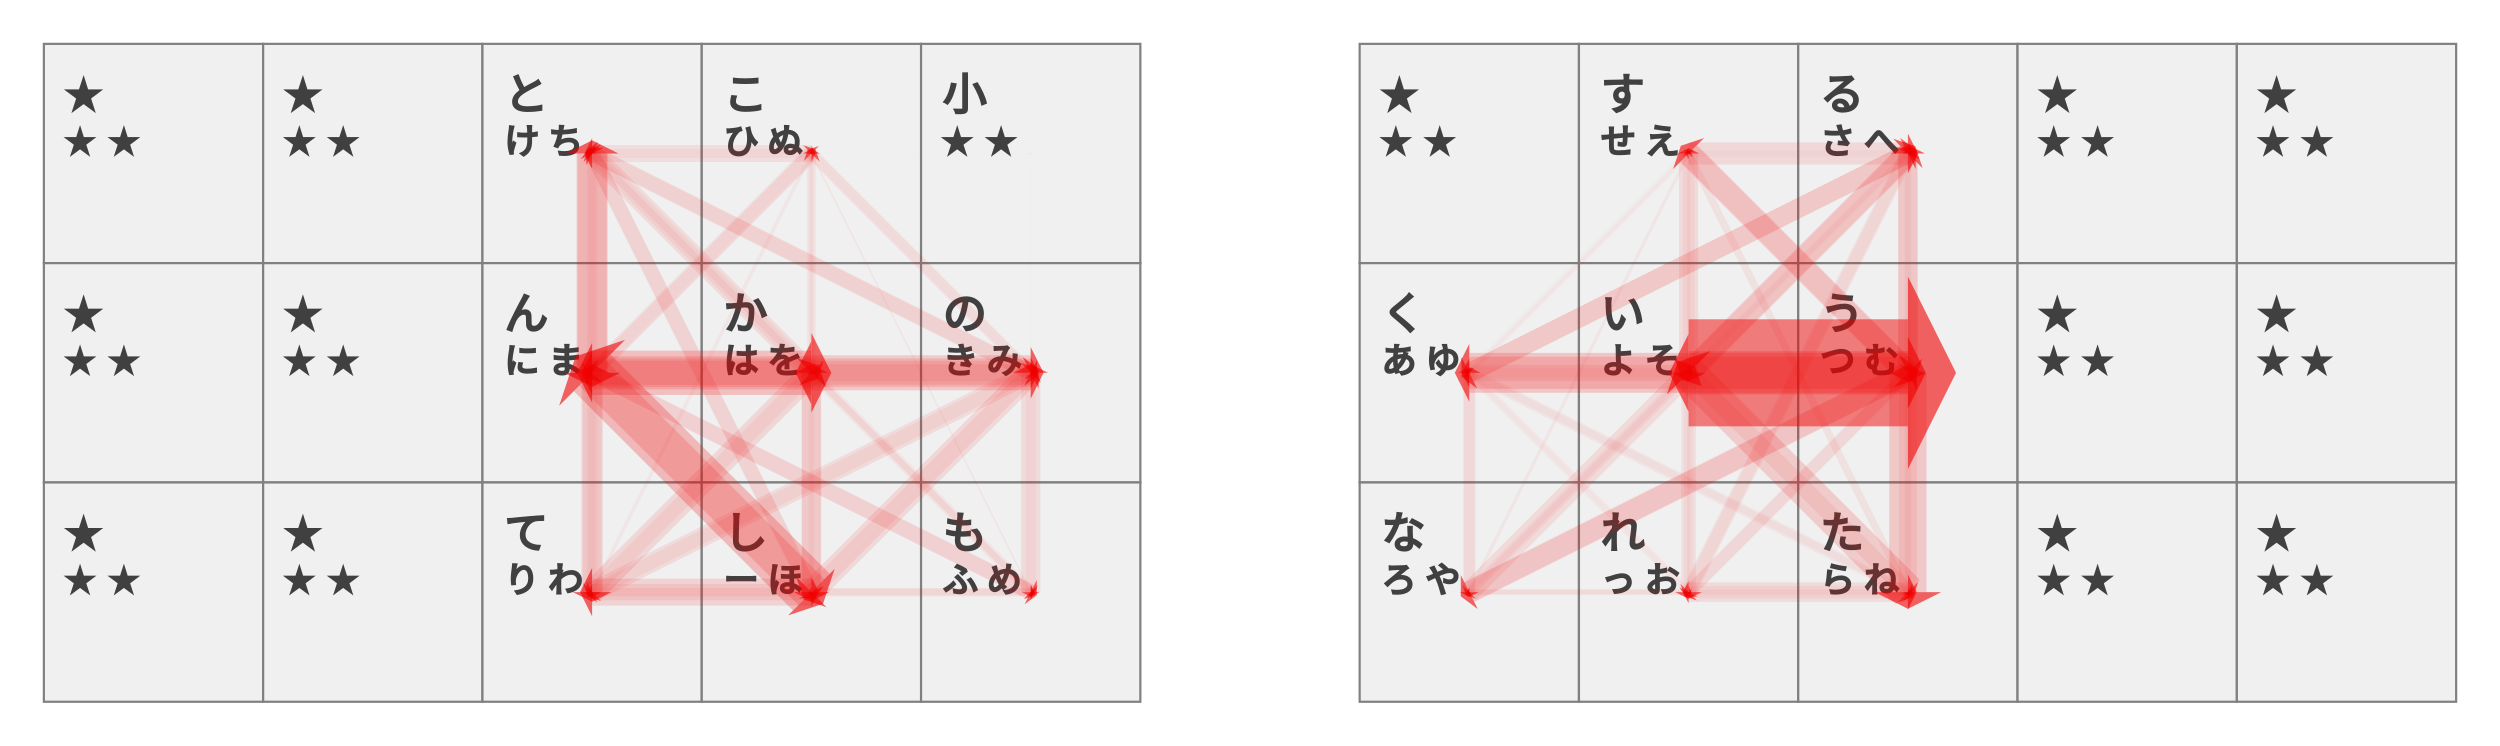
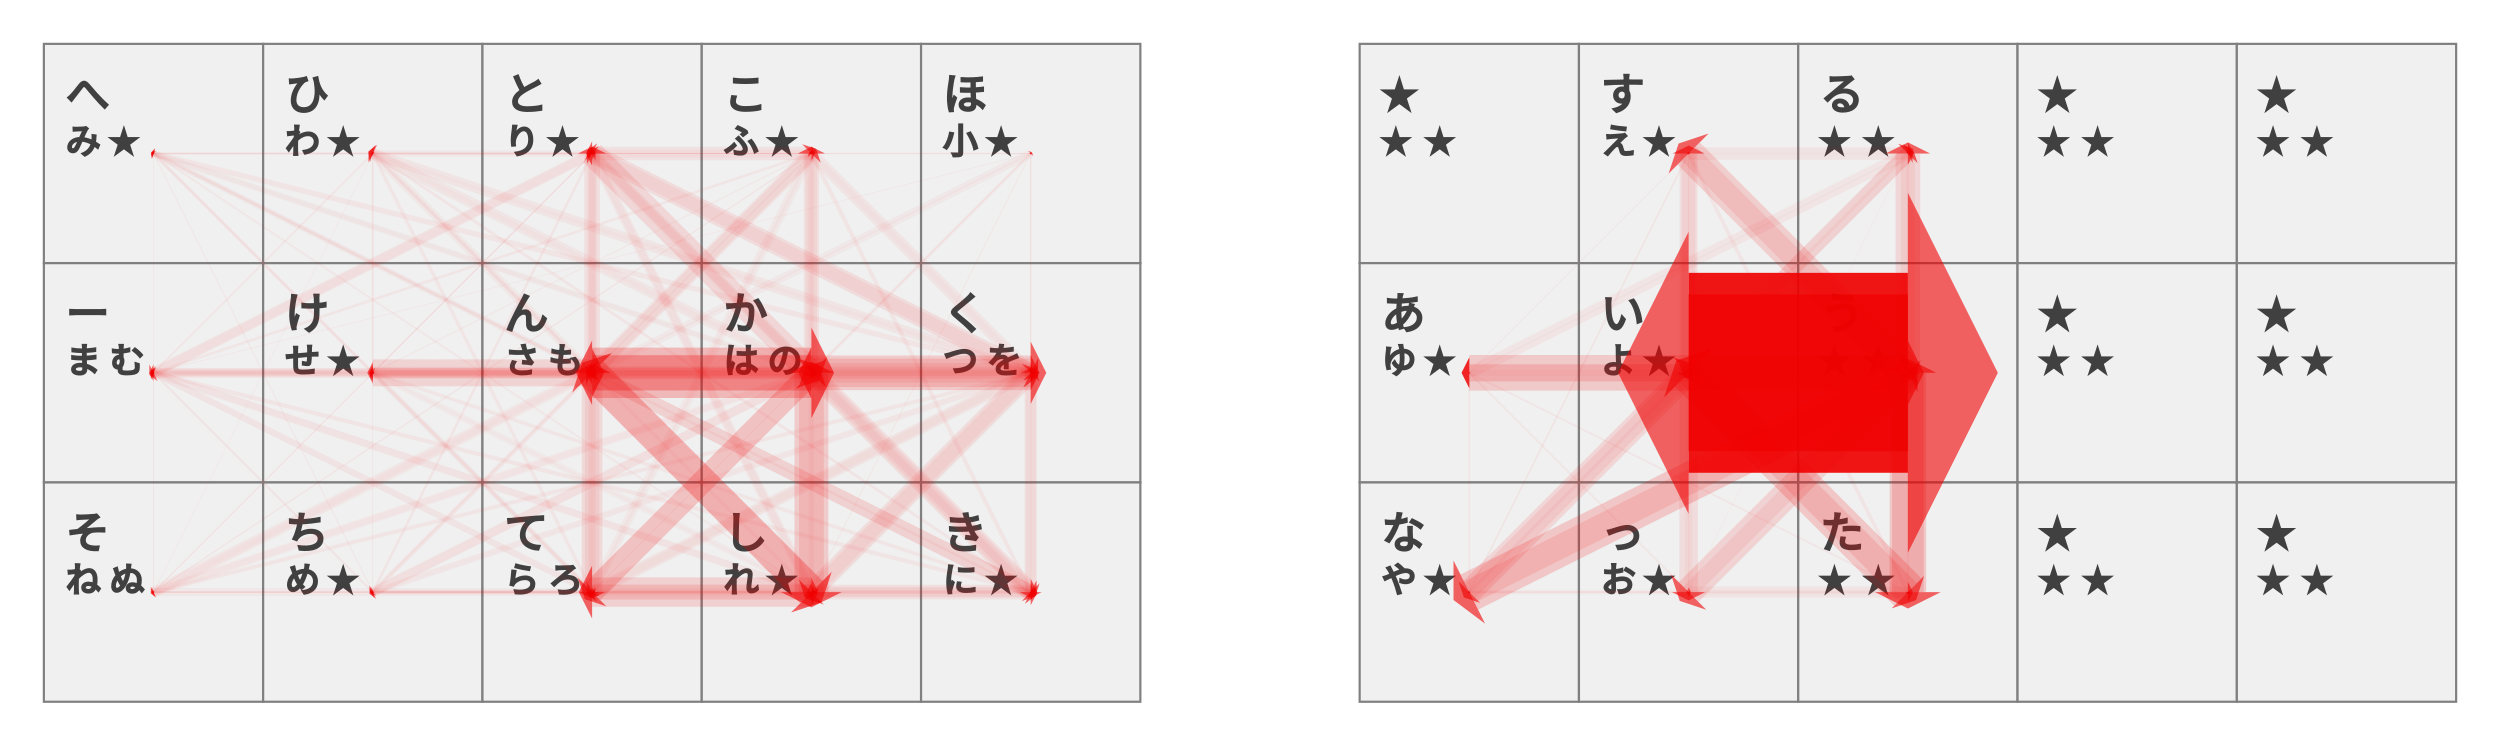
<svg xmlns="http://www.w3.org/2000/svg" width="1140" height="340" style="background:#f0f0f0">
  <marker id="arrow" viewBox="-5 -10 10 20" orient="auto" markerUnits="strokeWidth" markerWidth="1.8" markerHeight="1.8">
    <polygon points="0,-10 5,0 0,10" stroke="none" style="fill:#f00000; fill-opacity:0.6" />
  </marker>
  <g>
    <rect x="20" y="20" width="100" height="100" style="stroke:#808080; fill:#f0f0f0" />
    <g style="stroke:#404040; fill:#404040">
      <text x="30" y="50" font-size="20">
- ★
+ へ
</text>
      <text x="30" y="70" font-size="16">
- ★
+ み
</text>
      <text x="50" y="70" font-size="16">
★
</text>
    </g>
  </g>
  <g>
    <rect x="20" y="120" width="100" height="100" style="stroke:#808080; fill:#f0f0f0" />
    <g style="stroke:#404040; fill:#404040">
      <text x="30" y="150" font-size="20">
- ★
+ ー
</text>
      <text x="30" y="170" font-size="16">
- ★
+ ま
</text>
      <text x="50" y="170" font-size="16">
- ★
+ む
</text>
    </g>
  </g>
  <g>
    <rect x="20" y="220" width="100" height="100" style="stroke:#808080; fill:#f0f0f0" />
    <g style="stroke:#404040; fill:#404040">
      <text x="30" y="250" font-size="20">
- ★
+ そ
</text>
      <text x="30" y="270" font-size="16">
- ★
+ ね
</text>
      <text x="50" y="270" font-size="16">
- ★
+ ぬ
</text>
    </g>
  </g>
  <g>
    <rect x="120" y="20" width="100" height="100" style="stroke:#808080; fill:#f0f0f0" />
    <g style="stroke:#404040; fill:#404040">
      <text x="130" y="50" font-size="20">
- ★
+ ひ
</text>
      <text x="130" y="70" font-size="16">
- ★
+ わ
</text>
      <text x="150" y="70" font-size="16">
★
</text>
    </g>
  </g>
  <g>
    <rect x="120" y="120" width="100" height="100" style="stroke:#808080; fill:#f0f0f0" />
    <g style="stroke:#404040; fill:#404040">
      <text x="130" y="150" font-size="20">
- ★
+ け
</text>
      <text x="130" y="170" font-size="16">
- ★
+ せ
</text>
      <text x="150" y="170" font-size="16">
★
</text>
    </g>
  </g>
  <g>
    <rect x="120" y="220" width="100" height="100" style="stroke:#808080; fill:#f0f0f0" />
    <g style="stroke:#404040; fill:#404040">
      <text x="130" y="250" font-size="20">
- ★
+ ち
</text>
      <text x="130" y="270" font-size="16">
- ★
+ め
</text>
      <text x="150" y="270" font-size="16">
★
</text>
    </g>
  </g>
  <g>
    <rect x="220" y="20" width="100" height="100" style="stroke:#808080; fill:#f0f0f0" />
    <g style="stroke:#404040; fill:#404040">
      <text x="230" y="50" font-size="20">
と
</text>
      <text x="230" y="70" font-size="16">
- け
+ り
</text>
      <text x="250" y="70" font-size="16">
- ち
+ ★
</text>
    </g>
  </g>
  <g>
    <rect x="220" y="120" width="100" height="100" style="stroke:#808080; fill:#f0f0f0" />
    <g style="stroke:#404040; fill:#404040">
      <text x="230" y="150" font-size="20">
ん
</text>
      <text x="230" y="170" font-size="16">
- に
+ さ
</text>
      <text x="250" y="170" font-size="16">
- ま
+ も
</text>
    </g>
  </g>
  <g>
    <rect x="220" y="220" width="100" height="100" style="stroke:#808080; fill:#f0f0f0" />
    <g style="stroke:#404040; fill:#404040">
      <text x="230" y="250" font-size="20">
て
</text>
      <text x="230" y="270" font-size="16">
- り
+ ら
</text>
      <text x="250" y="270" font-size="16">
- わ
+ ろ
</text>
    </g>
  </g>
  <g>
    <rect x="320" y="20" width="100" height="100" style="stroke:#808080; fill:#f0f0f0" />
    <g style="stroke:#404040; fill:#404040">
      <text x="330" y="50" font-size="20">
こ
</text>
      <text x="330" y="70" font-size="16">
- ひ
+ ふ
</text>
      <text x="350" y="70" font-size="16">
- ぬ
+ ★
</text>
    </g>
  </g>
  <g>
    <rect x="320" y="120" width="100" height="100" style="stroke:#808080; fill:#f0f0f0" />
    <g style="stroke:#404040; fill:#404040">
      <text x="330" y="150" font-size="20">
か
</text>
      <text x="330" y="170" font-size="16">
は
</text>
      <text x="350" y="170" font-size="16">
- を
+ の
</text>
    </g>
  </g>
  <g>
    <rect x="320" y="220" width="100" height="100" style="stroke:#808080; fill:#f0f0f0" />
    <g style="stroke:#404040; fill:#404040">
      <text x="330" y="250" font-size="20">
し
</text>
      <text x="330" y="270" font-size="16">
- ー
+ れ
</text>
      <text x="350" y="270" font-size="16">
+ ★
+ </text>
+     </g>
+   </g>
+   <g>
+     <rect x="420" y="20" width="100" height="100" style="stroke:#808080; fill:#f0f0f0" />
+     <g style="stroke:#404040; fill:#404040">
+       <text x="430" y="50" font-size="20">
ほ
</text>
-     </g>
-   </g>
-   <g>
-     <rect x="420" y="20" width="100" height="100" style="stroke:#808080; fill:#f0f0f0" />
-     <g style="stroke:#404040; fill:#404040">
-       <text x="430" y="50" font-size="20">
+       <text x="430" y="70" font-size="16">
小
</text>
-       <text x="430" y="70" font-size="16">
- ★
- </text>
      <text x="450" y="70" font-size="16">
★
</text>
    </g>
  </g>
  <g>
    <rect x="420" y="120" width="100" height="100" style="stroke:#808080; fill:#f0f0f0" />
    <g style="stroke:#404040; fill:#404040">
      <text x="430" y="150" font-size="20">
- の
+ く
</text>
      <text x="430" y="170" font-size="16">
+ つ
+ </text>
+       <text x="450" y="170" font-size="16">
+ を
+ </text>
+     </g>
+   </g>
+   <g>
+     <rect x="420" y="220" width="100" height="100" style="stroke:#808080; fill:#f0f0f0" />
+     <g style="stroke:#404040; fill:#404040">
+       <text x="430" y="250" font-size="20">
き
</text>
-       <text x="450" y="170" font-size="16">
- み
- </text>
-     </g>
-   </g>
-   <g>
-     <rect x="420" y="220" width="100" height="100" style="stroke:#808080; fill:#f0f0f0" />
-     <g style="stroke:#404040; fill:#404040">
-       <text x="430" y="250" font-size="20">
- も
- </text>
      <text x="430" y="270" font-size="16">
- ふ
+ に
</text>
      <text x="450" y="270" font-size="16">
- め
+ ★
</text>
    </g>
  </g>
  <g>
    <rect x="620" y="20" width="100" height="100" style="stroke:#808080; fill:#f0f0f0" />
    <g style="stroke:#404040; fill:#404040">
      <text x="630" y="50" font-size="20">
★
</text>
      <text x="630" y="70" font-size="16">
★
</text>
      <text x="650" y="70" font-size="16">
★
</text>
    </g>
  </g>
  <g>
    <rect x="620" y="120" width="100" height="100" style="stroke:#808080; fill:#f0f0f0" />
    <g style="stroke:#404040; fill:#404040">
      <text x="630" y="150" font-size="20">
- く
+ あ
</text>
      <text x="630" y="170" font-size="16">
- あ
+ ゆ
</text>
      <text x="650" y="170" font-size="16">
- ゆ
+ ★
</text>
    </g>
  </g>
  <g>
    <rect x="620" y="220" width="100" height="100" style="stroke:#808080; fill:#f0f0f0" />
    <g style="stroke:#404040; fill:#404040">
      <text x="630" y="250" font-size="20">
な
</text>
      <text x="630" y="270" font-size="16">
- ろ
+ や
</text>
      <text x="650" y="270" font-size="16">
- や
+ ★
</text>
    </g>
  </g>
  <g>
    <rect x="720" y="20" width="100" height="100" style="stroke:#808080; fill:#f0f0f0" />
    <g style="stroke:#404040; fill:#404040">
      <text x="730" y="50" font-size="20">
す
</text>
      <text x="730" y="70" font-size="16">
- せ
+ え
</text>
      <text x="750" y="70" font-size="16">
- え
+ ★
</text>
    </g>
  </g>
  <g>
    <rect x="720" y="120" width="100" height="100" style="stroke:#808080; fill:#f0f0f0" />
    <g style="stroke:#404040; fill:#404040">
      <text x="730" y="150" font-size="20">
い
</text>
      <text x="730" y="170" font-size="16">
よ
</text>
      <text x="750" y="170" font-size="16">
- そ
+ ★
</text>
    </g>
  </g>
  <g>
    <rect x="720" y="220" width="100" height="100" style="stroke:#808080; fill:#f0f0f0" />
    <g style="stroke:#404040; fill:#404040">
      <text x="730" y="250" font-size="20">
- れ
+ っ
</text>
      <text x="730" y="270" font-size="16">
- っ
+ お
</text>
      <text x="750" y="270" font-size="16">
- お
+ ★
</text>
    </g>
  </g>
  <g>
    <rect x="820" y="20" width="100" height="100" style="stroke:#808080; fill:#f0f0f0" />
    <g style="stroke:#404040; fill:#404040">
      <text x="830" y="50" font-size="20">
る
</text>
      <text x="830" y="70" font-size="16">
- さ
+ ★
</text>
      <text x="850" y="70" font-size="16">
- へ
+ ★
</text>
    </g>
  </g>
  <g>
    <rect x="820" y="120" width="100" height="100" style="stroke:#808080; fill:#f0f0f0" />
    <g style="stroke:#404040; fill:#404040">
      <text x="830" y="150" font-size="20">
う
</text>
      <text x="830" y="170" font-size="16">
- つ
+ ★
</text>
      <text x="850" y="170" font-size="16">
- む
+ ★
</text>
    </g>
  </g>
  <g>
    <rect x="820" y="220" width="100" height="100" style="stroke:#808080; fill:#f0f0f0" />
    <g style="stroke:#404040; fill:#404040">
      <text x="830" y="250" font-size="20">
た
</text>
      <text x="830" y="270" font-size="16">
- ら
+ ★
</text>
      <text x="850" y="270" font-size="16">
- ね
+ ★
</text>
    </g>
  </g>
  <g>
    <rect x="920" y="20" width="100" height="100" style="stroke:#808080; fill:#f0f0f0" />
    <g style="stroke:#404040; fill:#404040">
      <text x="930" y="50" font-size="20">
★
</text>
      <text x="930" y="70" font-size="16">
★
</text>
      <text x="950" y="70" font-size="16">
★
</text>
    </g>
  </g>
  <g>
    <rect x="920" y="120" width="100" height="100" style="stroke:#808080; fill:#f0f0f0" />
    <g style="stroke:#404040; fill:#404040">
      <text x="930" y="150" font-size="20">
★
</text>
      <text x="930" y="170" font-size="16">
★
</text>
      <text x="950" y="170" font-size="16">
★
</text>
    </g>
  </g>
  <g>
    <rect x="920" y="220" width="100" height="100" style="stroke:#808080; fill:#f0f0f0" />
    <g style="stroke:#404040; fill:#404040">
      <text x="930" y="250" font-size="20">
★
</text>
      <text x="930" y="270" font-size="16">
★
</text>
      <text x="950" y="270" font-size="16">
★
</text>
    </g>
  </g>
  <g>
    <rect x="1020" y="20" width="100" height="100" style="stroke:#808080; fill:#f0f0f0" />
    <g style="stroke:#404040; fill:#404040">
      <text x="1030" y="50" font-size="20">
★
</text>
      <text x="1030" y="70" font-size="16">
★
</text>
      <text x="1050" y="70" font-size="16">
★
</text>
    </g>
  </g>
  <g>
    <rect x="1020" y="120" width="100" height="100" style="stroke:#808080; fill:#f0f0f0" />
    <g style="stroke:#404040; fill:#404040">
      <text x="1030" y="150" font-size="20">
★
</text>
      <text x="1030" y="170" font-size="16">
★
</text>
      <text x="1050" y="170" font-size="16">
★
</text>
    </g>
  </g>
  <g>
    <rect x="1020" y="220" width="100" height="100" style="stroke:#808080; fill:#f0f0f0" />
    <g style="stroke:#404040; fill:#404040">
      <text x="1030" y="250" font-size="20">
★
</text>
      <text x="1030" y="270" font-size="16">
★
</text>
      <text x="1050" y="270" font-size="16">
★
</text>
    </g>
  </g>
  <g style="stroke:#f00000" marker-end="url(#arrow)">
-     <line x1="370" y1="70" x2="270" y2="170" style="stroke-opacity:0.073; stroke-width:7.263" />
-     <line x1="270" y1="170" x2="370" y2="170" style="stroke-opacity:0.202; stroke-width:20.194" />
-     <line x1="370" y1="170" x2="270" y2="70" style="stroke-opacity:0.062; stroke-width:6.156" />
-     <line x1="770" y1="170" x2="870" y2="170" style="stroke-opacity:0.488; stroke-width:48.81" />
-     <line x1="370" y1="270" x2="270" y2="170" style="stroke-opacity:0.236; stroke-width:23.645" />
-     <line x1="870" y1="170" x2="770" y2="170" style="stroke-opacity:0.197; stroke-width:19.726" />
-     <line x1="770" y1="170" x2="670" y2="270" style="stroke-opacity:0.048; stroke-width:4.784" />
-     <line x1="670" y1="270" x2="870" y2="170" style="stroke-opacity:0.102; stroke-width:10.193" />
-     <line x1="270" y1="270" x2="270" y2="170" style="stroke-opacity:0.086; stroke-width:8.631" />
-     <line x1="270" y1="170" x2="470" y2="170" style="stroke-opacity:0.131; stroke-width:13.063" />
-     <line x1="470" y1="170" x2="370" y2="270" style="stroke-opacity:0.108; stroke-width:10.841" />
-     <line x1="770" y1="170" x2="670" y2="170" style="stroke-opacity:0.074; stroke-width:7.431" />
-     <line x1="870" y1="170" x2="670" y2="270" style="stroke-opacity:0.096; stroke-width:9.628" />
-     <line x1="470" y1="270" x2="470" y2="170" style="stroke-opacity:0.088; stroke-width:8.775" />
-     <line x1="470" y1="170" x2="370" y2="170" style="stroke-opacity:0.16; stroke-width:15.982" />
-     <line x1="370" y1="170" x2="370" y2="270" style="stroke-opacity:0.09; stroke-width:8.997" />
-     <line x1="870" y1="70" x2="670" y2="170" style="stroke-opacity:0.089; stroke-width:8.909" />
-     <line x1="270" y1="70" x2="270" y2="270" style="stroke-opacity:0.047; stroke-width:4.718" />
-     <line x1="670" y1="170" x2="870" y2="170" style="stroke-opacity:0.182; stroke-width:18.191" />
-     <line x1="870" y1="170" x2="870" y2="70" style="stroke-opacity:0.086; stroke-width:8.637" />
-     <line x1="370" y1="170" x2="270" y2="270" style="stroke-opacity:0.064; stroke-width:6.386" />
-     <line x1="270" y1="270" x2="370" y2="270" style="stroke-opacity:0.075; stroke-width:7.501" />
-     <line x1="770" y1="270" x2="870" y2="170" style="stroke-opacity:0.053; stroke-width:5.258" />
-     <line x1="270" y1="70" x2="370" y2="270" style="stroke-opacity:0.07; stroke-width:7.02" />
-     <line x1="770" y1="270" x2="770" y2="170" style="stroke-opacity:0.044; stroke-width:4.371" />
-     <line x1="370" y1="170" x2="270" y2="170" style="stroke-opacity:0.151; stroke-width:15.144" />
-     <line x1="370" y1="170" x2="470" y2="270" style="stroke-opacity:0.05; stroke-width:4.989" />
-     <line x1="470" y1="270" x2="270" y2="170" style="stroke-opacity:0.072; stroke-width:7.211" />
-     <line x1="770" y1="70" x2="870" y2="270" style="stroke-opacity:0.034; stroke-width:3.36" />
-     <line x1="370" y1="270" x2="270" y2="270" style="stroke-opacity:0.123; stroke-width:12.272" />
-     <line x1="270" y1="170" x2="470" y2="270" style="stroke-opacity:0.069; stroke-width:6.89" />
-     <line x1="470" y1="170" x2="270" y2="170" style="stroke-opacity:0.11; stroke-width:11.029" />
-     <line x1="870" y1="270" x2="770" y2="170" style="stroke-opacity:0.156; stroke-width:15.609" />
-     <line x1="770" y1="170" x2="770" y2="270" style="stroke-opacity:0.068; stroke-width:6.765" />
-     <line x1="770" y1="270" x2="870" y2="70" style="stroke-opacity:0.067; stroke-width:6.68" />
-     <line x1="370" y1="270" x2="470" y2="170" style="stroke-opacity:0.072; stroke-width:7.183" />
-     <line x1="370" y1="170" x2="470" y2="170" style="stroke-opacity:0.079; stroke-width:7.91" />
-     <line x1="870" y1="170" x2="770" y2="70" style="stroke-opacity:0.111; stroke-width:11.109" />
-     <line x1="770" y1="70" x2="770" y2="170" style="stroke-opacity:0.088; stroke-width:8.76" />
-     <line x1="770" y1="170" x2="870" y2="270" style="stroke-opacity:0.074; stroke-width:7.368" />
-     <line x1="470" y1="170" x2="470" y2="270" style="stroke-opacity:0.046; stroke-width:4.58" />
-     <line x1="870" y1="170" x2="870" y2="270" style="stroke-opacity:0.169; stroke-width:16.93" />
-     <line x1="470" y1="170" x2="370" y2="70" style="stroke-opacity:0.054; stroke-width:5.384" />
-     <line x1="370" y1="70" x2="270" y2="70" style="stroke-opacity:0.078; stroke-width:7.762" />
-     <line x1="270" y1="270" x2="370" y2="170" style="stroke-opacity:0.106; stroke-width:10.582" />
-     <line x1="270" y1="170" x2="270" y2="70" style="stroke-opacity:0.134; stroke-width:13.37" />
-     <line x1="770" y1="70" x2="870" y2="70" style="stroke-opacity:0.101; stroke-width:10.073" />
-     <line x1="870" y1="70" x2="870" y2="170" style="stroke-opacity:0.09; stroke-width:9.009" />
-     <line x1="870" y1="70" x2="770" y2="170" style="stroke-opacity:0.097; stroke-width:9.712" />
-     <line x1="770" y1="170" x2="770" y2="70" style="stroke-opacity:0.054; stroke-width:5.39" />
-     <line x1="870" y1="70" x2="770" y2="270" style="stroke-opacity:0.052; stroke-width:5.237" />
-     <line x1="770" y1="270" x2="770" y2="70" style="stroke-opacity:0.025; stroke-width:1.061" />
-     <line x1="270" y1="170" x2="370" y2="270" style="stroke-opacity:0.167; stroke-width:16.679" />
-     <line x1="870" y1="170" x2="770" y2="270" style="stroke-opacity:0.059; stroke-width:5.926" />
-     <line x1="870" y1="170" x2="670" y2="170" style="stroke-opacity:0.147; stroke-width:14.681" />
-     <line x1="670" y1="170" x2="870" y2="70" style="stroke-opacity:0.088; stroke-width:8.831" />
-     <line x1="270" y1="70" x2="370" y2="170" style="stroke-opacity:0.089; stroke-width:8.868" />
-     <line x1="470" y1="170" x2="270" y2="270" style="stroke-opacity:0.06; stroke-width:5.975" />
-     <line x1="770" y1="170" x2="870" y2="70" style="stroke-opacity:0.106; stroke-width:10.56" />
-     <line x1="870" y1="70" x2="670" y2="270" style="stroke-opacity:0.025; stroke-width:2.344" />
-     <line x1="270" y1="70" x2="470" y2="170" style="stroke-opacity:0.072; stroke-width:7.216" />
-     <line x1="270" y1="270" x2="370" y2="70" style="stroke-opacity:0.025; stroke-width:1.921" />
-     <line x1="770" y1="270" x2="670" y2="170" style="stroke-opacity:0.038; stroke-width:3.826" />
-     <line x1="370" y1="270" x2="270" y2="70" style="stroke-opacity:0.065; stroke-width:6.536" />
-     <line x1="270" y1="70" x2="270" y2="170" style="stroke-opacity:0.142; stroke-width:14.21" />
-     <line x1="270" y1="70" x2="470" y2="270" style="stroke-opacity:0.03; stroke-width:3.012" />
-     <line x1="270" y1="70" x2="370" y2="70" style="stroke-opacity:0.042; stroke-width:4.193" />
-     <line x1="370" y1="70" x2="470" y2="170" style="stroke-opacity:0.044; stroke-width:4.391" />
-     <line x1="270" y1="270" x2="470" y2="170" style="stroke-opacity:0.089; stroke-width:8.935" />
-     <line x1="370" y1="270" x2="470" y2="270" style="stroke-opacity:0.031; stroke-width:3.051" />
-     <line x1="470" y1="170" x2="270" y2="70" style="stroke-opacity:0.066; stroke-width:6.591" />
-     <line x1="670" y1="170" x2="670" y2="270" style="stroke-opacity:0.048; stroke-width:4.841" />
-     <line x1="370" y1="170" x2="370" y2="70" style="stroke-opacity:0.043; stroke-width:4.301" />
-     <line x1="370" y1="270" x2="370" y2="170" style="stroke-opacity:0.085; stroke-width:8.482" />
-     <line x1="670" y1="270" x2="770" y2="170" style="stroke-opacity:0.093; stroke-width:9.276" />
-     <line x1="270" y1="170" x2="370" y2="70" style="stroke-opacity:0.059; stroke-width:5.906" />
-     <line x1="870" y1="270" x2="770" y2="270" style="stroke-opacity:0.057; stroke-width:5.698" />
-     <line x1="470" y1="270" x2="370" y2="270" style="stroke-opacity:0.026; stroke-width:2.645" />
-     <line x1="770" y1="270" x2="670" y2="270" style="stroke-opacity:0.025; stroke-width:1.88" />
-     <line x1="870" y1="270" x2="670" y2="170" style="stroke-opacity:0.032; stroke-width:3.202" />
-     <line x1="670" y1="170" x2="770" y2="170" style="stroke-opacity:0.046; stroke-width:4.6" />
-     <line x1="770" y1="70" x2="870" y2="170" style="stroke-opacity:0.103; stroke-width:10.339" />
-     <line x1="870" y1="270" x2="870" y2="170" style="stroke-opacity:0.082; stroke-width:8.179" />
-     <line x1="670" y1="270" x2="870" y2="270" style="stroke-opacity:0.025; stroke-width:2.151" />
-     <line x1="270" y1="170" x2="270" y2="270" style="stroke-opacity:0.098; stroke-width:9.819" />
-     <line x1="770" y1="270" x2="870" y2="270" style="stroke-opacity:0.089; stroke-width:8.94" />
-     <line x1="370" y1="70" x2="370" y2="170" style="stroke-opacity:0.025; stroke-width:2.358" />
-     <line x1="670" y1="270" x2="670" y2="170" style="stroke-opacity:0.057; stroke-width:5.692" />
-     <line x1="870" y1="270" x2="770" y2="70" style="stroke-opacity:0.034; stroke-width:3.361" />
-     <line x1="670" y1="170" x2="870" y2="270" style="stroke-opacity:0.049; stroke-width:4.937" />
-     <line x1="870" y1="270" x2="870" y2="70" style="stroke-opacity:0.029; stroke-width:2.901" />
-     <line x1="270" y1="270" x2="270" y2="70" style="stroke-opacity:0.026; stroke-width:2.594" />
-     <line x1="370" y1="70" x2="270" y2="270" style="stroke-opacity:0.025; stroke-width:0.987" />
-     <line x1="870" y1="270" x2="670" y2="270" style="stroke-opacity:0.025; stroke-width:2.522" />
-     <line x1="670" y1="170" x2="770" y2="70" style="stroke-opacity:0.03; stroke-width:3.046" />
-     <line x1="670" y1="170" x2="770" y2="270" style="stroke-opacity:0.025; stroke-width:2.321" />
-     <line x1="870" y1="70" x2="770" y2="70" style="stroke-opacity:0.029; stroke-width:2.896" />
-     <line x1="870" y1="70" x2="870" y2="270" style="stroke-opacity:0.027; stroke-width:2.681" />
-     <line x1="670" y1="270" x2="870" y2="70" style="stroke-opacity:0.031; stroke-width:3.147" />
-     <line x1="670" y1="270" x2="770" y2="70" style="stroke-opacity:0.025; stroke-width:1.806" />
-     <line x1="470" y1="270" x2="270" y2="270" style="stroke-opacity:0.038; stroke-width:3.765" />
-     <line x1="470" y1="270" x2="270" y2="70" style="stroke-opacity:0.033; stroke-width:3.32" />
-     <line x1="670" y1="270" x2="770" y2="270" style="stroke-opacity:0.03; stroke-width:2.951" />
-     <line x1="370" y1="270" x2="370" y2="70" style="stroke-opacity:0.025; stroke-width:1.459" />
-     <line x1="770" y1="70" x2="670" y2="170" style="stroke-opacity:0.025; stroke-width:0.914" />
-     <line x1="470" y1="270" x2="370" y2="170" style="stroke-opacity:0.025; stroke-width:2.477" />
-     <line x1="270" y1="270" x2="470" y2="270" style="stroke-opacity:0.039; stroke-width:3.916" />
-     <line x1="370" y1="70" x2="370" y2="270" style="stroke-opacity:0.027; stroke-width:2.664" />
-     <line x1="770" y1="70" x2="670" y2="270" style="stroke-opacity:0.025; stroke-width:1.087" />
-     <line x1="470" y1="270" x2="370" y2="70" style="stroke-opacity:0.025; stroke-width:0.76" />
-     <line x1="770" y1="70" x2="770" y2="270" style="stroke-opacity:0.025; stroke-width:1.967" />
-     <line x1="370" y1="70" x2="470" y2="270" style="stroke-opacity:0.025; stroke-width:0.549" />
-     <line x1="370" y1="270" x2="470" y2="70" style="stroke-opacity:0.025; stroke-width:0.08" />
-     <line x1="470" y1="70" x2="370" y2="270" style="stroke-opacity:0.025; stroke-width:0.08" />
-     <line x1="270" y1="170" x2="470" y2="70" style="stroke-opacity:0.025; stroke-width:0.08" />
-     <line x1="470" y1="70" x2="370" y2="170" style="stroke-opacity:0.025; stroke-width:0.08" />
-     <line x1="470" y1="70" x2="370" y2="70" style="stroke-opacity:0.025; stroke-width:0.08" />
-     <line x1="470" y1="70" x2="270" y2="170" style="stroke-opacity:0.025; stroke-width:0.08" />
-     <line x1="470" y1="270" x2="470" y2="70" style="stroke-opacity:0.025; stroke-width:0.08" />
-     <line x1="270" y1="70" x2="470" y2="70" style="stroke-opacity:0.025; stroke-width:0.08" />
-     <line x1="470" y1="70" x2="270" y2="270" style="stroke-opacity:0.025; stroke-width:0.08" />
-     <line x1="270" y1="270" x2="470" y2="70" style="stroke-opacity:0.025; stroke-width:0.08" />
-     <line x1="470" y1="170" x2="470" y2="70" style="stroke-opacity:0.025; stroke-width:0.08" />
-     <line x1="470" y1="70" x2="470" y2="170" style="stroke-opacity:0.025; stroke-width:0.08" />
-     <line x1="470" y1="70" x2="270" y2="70" style="stroke-opacity:0.025; stroke-width:0.08" />
+     <line x1="370" y1="70" x2="270" y2="170" style="stroke-opacity:0.051; stroke-width:5.055" />
+     <line x1="270" y1="170" x2="370" y2="170" style="stroke-opacity:0.23; stroke-width:22.981" />
+     <line x1="770" y1="170" x2="870" y2="170" style="stroke-opacity:0.912; stroke-width:91.165" />
+     <line x1="370" y1="170" x2="170" y2="270" style="stroke-opacity:0.038; stroke-width:3.806" />
+     <line x1="870" y1="170" x2="770" y2="170" style="stroke-opacity:0.715; stroke-width:71.485" />
+     <line x1="370" y1="270" x2="170" y2="170" style="stroke-opacity:0.031; stroke-width:3.11" />
+     <line x1="170" y1="170" x2="270" y2="170" style="stroke-opacity:0.123; stroke-width:12.271" />
+     <line x1="270" y1="270" x2="270" y2="170" style="stroke-opacity:0.094; stroke-width:9.446" />
+     <line x1="270" y1="170" x2="470" y2="270" style="stroke-opacity:0.067; stroke-width:6.652" />
+     <line x1="470" y1="270" x2="370" y2="270" style="stroke-opacity:0.048; stroke-width:4.793" />
+     <line x1="370" y1="270" x2="470" y2="170" style="stroke-opacity:0.063; stroke-width:6.27" />
+     <line x1="470" y1="170" x2="370" y2="170" style="stroke-opacity:0.13; stroke-width:13.009" />
+     <line x1="870" y1="170" x2="670" y2="270" style="stroke-opacity:0.179; stroke-width:17.892" />
+     <line x1="670" y1="270" x2="770" y2="170" style="stroke-opacity:0.11; stroke-width:11.012" />
+     <line x1="370" y1="170" x2="470" y2="170" style="stroke-opacity:0.089; stroke-width:8.909" />
+     <line x1="470" y1="170" x2="370" y2="270" style="stroke-opacity:0.089; stroke-width:8.912" />
+     <line x1="370" y1="270" x2="270" y2="170" style="stroke-opacity:0.143; stroke-width:14.272" />
+     <line x1="270" y1="170" x2="470" y2="170" style="stroke-opacity:0.158; stroke-width:15.792" />
+     <line x1="470" y1="170" x2="270" y2="70" style="stroke-opacity:0.058; stroke-width:5.813" />
+     <line x1="870" y1="170" x2="670" y2="170" style="stroke-opacity:0.078; stroke-width:7.788" />
+     <line x1="870" y1="170" x2="770" y2="70" style="stroke-opacity:0.143; stroke-width:14.31" />
+     <line x1="770" y1="70" x2="870" y2="170" style="stroke-opacity:0.091; stroke-width:9.138" />
+     <line x1="370" y1="170" x2="270" y2="270" style="stroke-opacity:0.102; stroke-width:10.237" />
+     <line x1="270" y1="270" x2="70" y2="170" style="stroke-opacity:0.03; stroke-width:3.035" />
+     <line x1="70" y1="170" x2="270" y2="170" style="stroke-opacity:0.032; stroke-width:3.181" />
+     <line x1="470" y1="170" x2="70" y2="170" style="stroke-opacity:0.025; stroke-width:2.125" />
+     <line x1="870" y1="170" x2="770" y2="270" style="stroke-opacity:0.126; stroke-width:12.646" />
+     <line x1="270" y1="70" x2="70" y2="170" style="stroke-opacity:0.047; stroke-width:4.728" />
+     <line x1="770" y1="70" x2="770" y2="170" style="stroke-opacity:0.061; stroke-width:6.057" />
+     <line x1="370" y1="170" x2="370" y2="270" style="stroke-opacity:0.154; stroke-width:15.415" />
+     <line x1="370" y1="170" x2="270" y2="170" style="stroke-opacity:0.163; stroke-width:16.349" />
+     <line x1="470" y1="170" x2="470" y2="270" style="stroke-opacity:0.056; stroke-width:5.6" />
+     <line x1="470" y1="270" x2="370" y2="170" style="stroke-opacity:0.085; stroke-width:8.482" />
+     <line x1="270" y1="270" x2="370" y2="270" style="stroke-opacity:0.07; stroke-width:7.001" />
+     <line x1="370" y1="270" x2="270" y2="70" style="stroke-opacity:0.032; stroke-width:3.162" />
+     <line x1="770" y1="170" x2="870" y2="270" style="stroke-opacity:0.116; stroke-width:11.631" />
+     <line x1="870" y1="270" x2="770" y2="170" style="stroke-opacity:0.176; stroke-width:17.583" />
+     <line x1="770" y1="170" x2="770" y2="270" style="stroke-opacity:0.084; stroke-width:8.44" />
+     <line x1="770" y1="270" x2="870" y2="170" style="stroke-opacity:0.069; stroke-width:6.913" />
+     <line x1="370" y1="270" x2="370" y2="170" style="stroke-opacity:0.112; stroke-width:11.249" />
+     <line x1="370" y1="170" x2="70" y2="70" style="stroke-opacity:0.028; stroke-width:2.832" />
+     <line x1="370" y1="270" x2="70" y2="170" style="stroke-opacity:0.035; stroke-width:3.524" />
+     <line x1="70" y1="270" x2="270" y2="170" style="stroke-opacity:0.05; stroke-width:4.967" />
+     <line x1="870" y1="270" x2="870" y2="170" style="stroke-opacity:0.144; stroke-width:14.389" />
+     <line x1="270" y1="70" x2="270" y2="270" style="stroke-opacity:0.035; stroke-width:3.487" />
+     <line x1="270" y1="170" x2="370" y2="70" style="stroke-opacity:0.067; stroke-width:6.681" />
+     <line x1="370" y1="70" x2="470" y2="170" style="stroke-opacity:0.053; stroke-width:5.338" />
+     <line x1="370" y1="170" x2="170" y2="70" style="stroke-opacity:0.049; stroke-width:4.925" />
+     <line x1="170" y1="70" x2="270" y2="70" style="stroke-opacity:0.03; stroke-width:2.992" />
+     <line x1="270" y1="70" x2="370" y2="170" style="stroke-opacity:0.112; stroke-width:11.202" />
+     <line x1="270" y1="170" x2="270" y2="70" style="stroke-opacity:0.071; stroke-width:7.14" />
+     <line x1="770" y1="70" x2="870" y2="70" style="stroke-opacity:0.057; stroke-width:5.73" />
+     <line x1="870" y1="170" x2="870" y2="70" style="stroke-opacity:0.112; stroke-width:11.244" />
+     <line x1="870" y1="70" x2="870" y2="170" style="stroke-opacity:0.063; stroke-width:6.324" />
+     <line x1="870" y1="70" x2="770" y2="170" style="stroke-opacity:0.067; stroke-width:6.696" />
+     <line x1="770" y1="170" x2="770" y2="70" style="stroke-opacity:0.081; stroke-width:8.094" />
+     <line x1="370" y1="70" x2="370" y2="270" style="stroke-opacity:0.027; stroke-width:2.701" />
+     <line x1="670" y1="170" x2="870" y2="170" style="stroke-opacity:0.163; stroke-width:16.253" />
+     <line x1="670" y1="170" x2="870" y2="70" style="stroke-opacity:0.053; stroke-width:5.314" />
+     <line x1="370" y1="170" x2="470" y2="270" style="stroke-opacity:0.064; stroke-width:6.399" />
+     <line x1="270" y1="70" x2="370" y2="270" style="stroke-opacity:0.046; stroke-width:4.601" />
+     <line x1="170" y1="70" x2="370" y2="170" style="stroke-opacity:0.025; stroke-width:1.991" />
+     <line x1="670" y1="270" x2="870" y2="170" style="stroke-opacity:0.109; stroke-width:10.946" />
+     <line x1="70" y1="170" x2="170" y2="270" style="stroke-opacity:0.025; stroke-width:0.934" />
+     <line x1="170" y1="270" x2="370" y2="170" style="stroke-opacity:0.043; stroke-width:4.284" />
+     <line x1="270" y1="270" x2="370" y2="70" style="stroke-opacity:0.025; stroke-width:1.516" />
+     <line x1="370" y1="270" x2="270" y2="270" style="stroke-opacity:0.134; stroke-width:13.411" />
+     <line x1="270" y1="270" x2="370" y2="170" style="stroke-opacity:0.105; stroke-width:10.537" />
+     <line x1="870" y1="170" x2="870" y2="270" style="stroke-opacity:0.166; stroke-width:16.636" />
+     <line x1="770" y1="170" x2="870" y2="70" style="stroke-opacity:0.07; stroke-width:7.016" />
+     <line x1="270" y1="70" x2="470" y2="170" style="stroke-opacity:0.084; stroke-width:8.392" />
+     <line x1="370" y1="170" x2="170" y2="170" style="stroke-opacity:0.055; stroke-width:5.532" />
+     <line x1="470" y1="270" x2="70" y2="170" style="stroke-opacity:0.025; stroke-width:1.938" />
+     <line x1="70" y1="170" x2="470" y2="270" style="stroke-opacity:0.025; stroke-width:1.806" />
+     <line x1="470" y1="270" x2="370" y2="70" style="stroke-opacity:0.025; stroke-width:2.033" />
+     <line x1="370" y1="70" x2="70" y2="170" style="stroke-opacity:0.025; stroke-width:1.565" />
+     <line x1="70" y1="170" x2="370" y2="270" style="stroke-opacity:0.03; stroke-width:2.999" />
+     <line x1="370" y1="70" x2="270" y2="70" style="stroke-opacity:0.062; stroke-width:6.168" />
+     <line x1="270" y1="70" x2="270" y2="170" style="stroke-opacity:0.043; stroke-width:4.279" />
+     <line x1="770" y1="170" x2="670" y2="170" style="stroke-opacity:0.078; stroke-width:7.8" />
+     <line x1="70" y1="270" x2="370" y2="270" style="stroke-opacity:0.037; stroke-width:3.697" />
+     <line x1="270" y1="70" x2="170" y2="70" style="stroke-opacity:0.025; stroke-width:1.473" />
+     <line x1="470" y1="270" x2="170" y2="270" style="stroke-opacity:0.025; stroke-width:1.286" />
+     <line x1="370" y1="70" x2="470" y2="270" style="stroke-opacity:0.025; stroke-width:1.615" />
+     <line x1="270" y1="270" x2="470" y2="270" style="stroke-opacity:0.067; stroke-width:6.684" />
+     <line x1="70" y1="170" x2="370" y2="70" style="stroke-opacity:0.025; stroke-width:0.768" />
+     <line x1="470" y1="270" x2="270" y2="170" style="stroke-opacity:0.068; stroke-width:6.75" />
+     <line x1="370" y1="170" x2="270" y2="70" style="stroke-opacity:0.051; stroke-width:5.134" />
+     <line x1="670" y1="170" x2="670" y2="270" style="stroke-opacity:0.025; stroke-width:0.728" />
+     <line x1="170" y1="70" x2="270" y2="270" style="stroke-opacity:0.025; stroke-width:1.899" />
+     <line x1="270" y1="170" x2="370" y2="270" style="stroke-opacity:0.146; stroke-width:14.579" />
+     <line x1="470" y1="270" x2="470" y2="170" style="stroke-opacity:0.047; stroke-width:4.728" />
+     <line x1="470" y1="270" x2="170" y2="70" style="stroke-opacity:0.025; stroke-width:1.317" />
+     <line x1="170" y1="70" x2="470" y2="270" style="stroke-opacity:0.025; stroke-width:1.276" />
+     <line x1="470" y1="170" x2="270" y2="170" style="stroke-opacity:0.06; stroke-width:5.962" />
+     <line x1="870" y1="70" x2="670" y2="170" style="stroke-opacity:0.025; stroke-width:0.678" />
+     <line x1="270" y1="170" x2="70" y2="270" style="stroke-opacity:0.031; stroke-width:3.073" />
+     <line x1="470" y1="170" x2="70" y2="70" style="stroke-opacity:0.025; stroke-width:2.532" />
+     <line x1="770" y1="270" x2="770" y2="170" style="stroke-opacity:0.035; stroke-width:3.544" />
+     <line x1="170" y1="270" x2="270" y2="170" style="stroke-opacity:0.025; stroke-width:1.905" />
+     <line x1="370" y1="270" x2="470" y2="270" style="stroke-opacity:0.043; stroke-width:4.281" />
+     <line x1="370" y1="70" x2="270" y2="270" style="stroke-opacity:0.041; stroke-width:4.139" />
+     <line x1="270" y1="270" x2="470" y2="170" style="stroke-opacity:0.035; stroke-width:3.498" />
+     <line x1="170" y1="170" x2="470" y2="170" style="stroke-opacity:0.046; stroke-width:4.595" />
+     <line x1="270" y1="170" x2="270" y2="270" style="stroke-opacity:0.066; stroke-width:6.563" />
+     <line x1="270" y1="270" x2="270" y2="70" style="stroke-opacity:0.025; stroke-width:2.412" />
+     <line x1="470" y1="170" x2="170" y2="70" style="stroke-opacity:0.047; stroke-width:4.667" />
+     <line x1="170" y1="70" x2="270" y2="170" style="stroke-opacity:0.04; stroke-width:3.992" />
+     <line x1="370" y1="70" x2="70" y2="270" style="stroke-opacity:0.025; stroke-width:0.65" />
+     <line x1="70" y1="270" x2="370" y2="170" style="stroke-opacity:0.039; stroke-width:3.854" />
+     <line x1="870" y1="270" x2="770" y2="70" style="stroke-opacity:0.025; stroke-width:1.5" />
+     <line x1="670" y1="170" x2="770" y2="170" style="stroke-opacity:0.028; stroke-width:2.804" />
+     <line x1="470" y1="170" x2="270" y2="270" style="stroke-opacity:0.055; stroke-width:5.504" />
+     <line x1="270" y1="270" x2="70" y2="70" style="stroke-opacity:0.025; stroke-width:1.781" />
+     <line x1="70" y1="70" x2="270" y2="270" style="stroke-opacity:0.025; stroke-width:1.085" />
+     <line x1="470" y1="70" x2="270" y2="170" style="stroke-opacity:0.037; stroke-width:3.664" />
+     <line x1="70" y1="70" x2="470" y2="170" style="stroke-opacity:0.025; stroke-width:2.369" />
+     <line x1="70" y1="70" x2="170" y2="170" style="stroke-opacity:0.025; stroke-width:1.07" />
+     <line x1="170" y1="70" x2="170" y2="170" style="stroke-opacity:0.025; stroke-width:1.167" />
+     <line x1="170" y1="170" x2="270" y2="270" style="stroke-opacity:0.028; stroke-width:2.775" />
+     <line x1="770" y1="170" x2="670" y2="270" style="stroke-opacity:0.077; stroke-width:7.719" />
+     <line x1="370" y1="70" x2="370" y2="170" style="stroke-opacity:0.051; stroke-width:5.069" />
+     <line x1="170" y1="270" x2="470" y2="270" style="stroke-opacity:0.025; stroke-width:1.703" />
+     <line x1="270" y1="170" x2="470" y2="70" style="stroke-opacity:0.025; stroke-width:0.93" />
+     <line x1="270" y1="70" x2="370" y2="70" style="stroke-opacity:0.038; stroke-width:3.816" />
+     <line x1="70" y1="170" x2="270" y2="270" style="stroke-opacity:0.028; stroke-width:2.779" />
+     <line x1="370" y1="270" x2="170" y2="270" style="stroke-opacity:0.025; stroke-width:1.631" />
+     <line x1="270" y1="70" x2="470" y2="270" style="stroke-opacity:0.041; stroke-width:4.075" />
+     <line x1="470" y1="270" x2="270" y2="70" style="stroke-opacity:0.03; stroke-width:3.021" />
+     <line x1="270" y1="70" x2="470" y2="70" style="stroke-opacity:0.025; stroke-width:0.476" />
+     <line x1="270" y1="170" x2="170" y2="170" style="stroke-opacity:0.042; stroke-width:4.168" />
+     <line x1="170" y1="170" x2="470" y2="270" style="stroke-opacity:0.025; stroke-width:1.85" />
+     <line x1="770" y1="270" x2="670" y2="270" style="stroke-opacity:0.025; stroke-width:1.002" />
+     <line x1="670" y1="270" x2="870" y2="70" style="stroke-opacity:0.025; stroke-width:1.797" />
+     <line x1="470" y1="170" x2="70" y2="270" style="stroke-opacity:0.025; stroke-width:1.453" />
+     <line x1="670" y1="270" x2="770" y2="70" style="stroke-opacity:0.025; stroke-width:0.886" />
+     <line x1="770" y1="70" x2="870" y2="270" style="stroke-opacity:0.025; stroke-width:1.8" />
+     <line x1="370" y1="170" x2="370" y2="70" style="stroke-opacity:0.069; stroke-width:6.904" />
+     <line x1="470" y1="170" x2="170" y2="270" style="stroke-opacity:0.03; stroke-width:3.037" />
+     <line x1="170" y1="270" x2="70" y2="170" style="stroke-opacity:0.025; stroke-width:0.952" />
+     <line x1="170" y1="70" x2="170" y2="270" style="stroke-opacity:0.025; stroke-width:0.394" />
+     <line x1="170" y1="270" x2="370" y2="270" style="stroke-opacity:0.025; stroke-width:1.026" />
+     <line x1="870" y1="270" x2="770" y2="270" style="stroke-opacity:0.025; stroke-width:2.148" />
+     <line x1="470" y1="170" x2="170" y2="170" style="stroke-opacity:0.029; stroke-width:2.896" />
+     <line x1="170" y1="170" x2="170" y2="70" style="stroke-opacity:0.025; stroke-width:0.287" />
+     <line x1="370" y1="270" x2="170" y2="70" style="stroke-opacity:0.025; stroke-width:0.71" />
+     <line x1="270" y1="170" x2="170" y2="270" style="stroke-opacity:0.025; stroke-width:2.479" />
+     <line x1="170" y1="270" x2="470" y2="170" style="stroke-opacity:0.025; stroke-width:2.169" />
+     <line x1="770" y1="270" x2="870" y2="270" style="stroke-opacity:0.051; stroke-width:5.128" />
+     <line x1="870" y1="270" x2="670" y2="270" style="stroke-opacity:0.025; stroke-width:0.685" />
+     <line x1="170" y1="270" x2="270" y2="70" style="stroke-opacity:0.025; stroke-width:1.256" />
+     <line x1="770" y1="270" x2="770" y2="70" style="stroke-opacity:0.025; stroke-width:0.526" />
+     <line x1="270" y1="270" x2="170" y2="70" style="stroke-opacity:0.025; stroke-width:1.068" />
+     <line x1="170" y1="70" x2="370" y2="270" style="stroke-opacity:0.025; stroke-width:1.692" />
+     <line x1="670" y1="170" x2="770" y2="270" style="stroke-opacity:0.025; stroke-width:1.037" />
+     <line x1="70" y1="170" x2="270" y2="70" style="stroke-opacity:0.038; stroke-width:3.8" />
+     <line x1="470" y1="270" x2="70" y2="70" style="stroke-opacity:0.025; stroke-width:1.551" />
+     <line x1="670" y1="270" x2="770" y2="270" style="stroke-opacity:0.025; stroke-width:2.362" />
+     <line x1="370" y1="270" x2="370" y2="70" style="stroke-opacity:0.025; stroke-width:1.765" />
+     <line x1="670" y1="270" x2="870" y2="270" style="stroke-opacity:0.025; stroke-width:0.82" />
+     <line x1="70" y1="70" x2="370" y2="170" style="stroke-opacity:0.025; stroke-width:1.963" />
+     <line x1="70" y1="70" x2="270" y2="70" style="stroke-opacity:0.025; stroke-width:1.34" />
+     <line x1="270" y1="270" x2="170" y2="270" style="stroke-opacity:0.025; stroke-width:0.47" />
+     <line x1="870" y1="270" x2="670" y2="170" style="stroke-opacity:0.025; stroke-width:0.751" />
+     <line x1="670" y1="170" x2="870" y2="270" style="stroke-opacity:0.025; stroke-width:0.766" />
+     <line x1="170" y1="170" x2="370" y2="170" style="stroke-opacity:0.025; stroke-width:1.804" />
+     <line x1="270" y1="70" x2="170" y2="270" style="stroke-opacity:0.025; stroke-width:1.095" />
+     <line x1="70" y1="70" x2="270" y2="170" style="stroke-opacity:0.028; stroke-width:2.76" />
+     <line x1="670" y1="270" x2="670" y2="170" style="stroke-opacity:0.025; stroke-width:0.605" />
+     <line x1="770" y1="70" x2="670" y2="170" style="stroke-opacity:0.025; stroke-width:0.231" />
+     <line x1="470" y1="270" x2="270" y2="270" style="stroke-opacity:0.025; stroke-width:2.244" />
+     <line x1="470" y1="270" x2="170" y2="170" style="stroke-opacity:0.025; stroke-width:1.195" />
+     <line x1="270" y1="170" x2="170" y2="70" style="stroke-opacity:0.025; stroke-width:1.57" />
+     <line x1="870" y1="70" x2="670" y2="270" style="stroke-opacity:0.025; stroke-width:0.984" />
+     <line x1="270" y1="170" x2="70" y2="170" style="stroke-opacity:0.025; stroke-width:2.429" />
+     <line x1="70" y1="170" x2="470" y2="170" style="stroke-opacity:0.026; stroke-width:2.608" />
+     <line x1="70" y1="170" x2="70" y2="270" style="stroke-opacity:0.025; stroke-width:0.397" />
+     <line x1="170" y1="70" x2="370" y2="70" style="stroke-opacity:0.025; stroke-width:0.441" />
+     <line x1="670" y1="170" x2="770" y2="70" style="stroke-opacity:0.025; stroke-width:0.499" />
+     <line x1="170" y1="70" x2="70" y2="70" style="stroke-opacity:0.025; stroke-width:0.543" />
+     <line x1="370" y1="170" x2="470" y2="70" style="stroke-opacity:0.025; stroke-width:1.846" />
+     <line x1="70" y1="70" x2="470" y2="270" style="stroke-opacity:0.025; stroke-width:0.988" />
+     <line x1="470" y1="270" x2="470" y2="70" style="stroke-opacity:0.025; stroke-width:0.668" />
+     <line x1="370" y1="270" x2="70" y2="70" style="stroke-opacity:0.025; stroke-width:0.95" />
+     <line x1="70" y1="70" x2="370" y2="70" style="stroke-opacity:0.025; stroke-width:0.288" />
+     <line x1="170" y1="270" x2="370" y2="70" style="stroke-opacity:0.025; stroke-width:0.538" />
+     <line x1="70" y1="170" x2="370" y2="170" style="stroke-opacity:0.044; stroke-width:4.429" />
+     <line x1="170" y1="70" x2="470" y2="70" style="stroke-opacity:0.025; stroke-width:0.12" />
+     <line x1="170" y1="70" x2="470" y2="170" style="stroke-opacity:0.025; stroke-width:1.824" />
+     <line x1="370" y1="170" x2="70" y2="170" style="stroke-opacity:0.042; stroke-width:4.239" />
+     <line x1="270" y1="270" x2="470" y2="70" style="stroke-opacity:0.025; stroke-width:0.424" />
+     <line x1="470" y1="70" x2="70" y2="170" style="stroke-opacity:0.025; stroke-width:0.506" />
+     <line x1="370" y1="70" x2="70" y2="70" style="stroke-opacity:0.025; stroke-width:0.386" />
+     <line x1="470" y1="170" x2="370" y2="70" style="stroke-opacity:0.026; stroke-width:2.58" />
+     <line x1="70" y1="270" x2="270" y2="70" style="stroke-opacity:0.025; stroke-width:0.628" />
+     <line x1="170" y1="270" x2="270" y2="270" style="stroke-opacity:0.025; stroke-width:2.41" />
+     <line x1="870" y1="70" x2="870" y2="270" style="stroke-opacity:0.025; stroke-width:1.17" />
+     <line x1="70" y1="270" x2="470" y2="170" style="stroke-opacity:0.025; stroke-width:2.019" />
+     <line x1="370" y1="70" x2="170" y2="70" style="stroke-opacity:0.025; stroke-width:0.302" />
+     <line x1="470" y1="70" x2="270" y2="270" style="stroke-opacity:0.025; stroke-width:0.365" />
+     <line x1="70" y1="170" x2="170" y2="170" style="stroke-opacity:0.025; stroke-width:1.089" />
+     <line x1="470" y1="170" x2="470" y2="70" style="stroke-opacity:0.025; stroke-width:0.628" />
+     <line x1="370" y1="170" x2="70" y2="270" style="stroke-opacity:0.026; stroke-width:2.583" />
+     <line x1="870" y1="70" x2="770" y2="270" style="stroke-opacity:0.025; stroke-width:0.336" />
+     <line x1="70" y1="70" x2="70" y2="170" style="stroke-opacity:0.025; stroke-width:0.356" />
+     <line x1="170" y1="170" x2="370" y2="270" style="stroke-opacity:0.025; stroke-width:0.939" />
+     <line x1="70" y1="270" x2="370" y2="70" style="stroke-opacity:0.025; stroke-width:0.688" />
+     <line x1="770" y1="70" x2="770" y2="270" style="stroke-opacity:0.025; stroke-width:0.459" />
+     <line x1="270" y1="270" x2="170" y2="170" style="stroke-opacity:0.025; stroke-width:1.261" />
+     <line x1="770" y1="270" x2="870" y2="70" style="stroke-opacity:0.025; stroke-width:0.127" />
+     <line x1="70" y1="70" x2="170" y2="270" style="stroke-opacity:0.025; stroke-width:0.631" />
+     <line x1="370" y1="70" x2="170" y2="170" style="stroke-opacity:0.025; stroke-width:0.779" />
+     <line x1="470" y1="70" x2="470" y2="270" style="stroke-opacity:0.025; stroke-width:0.08" />
+     <line x1="170" y1="170" x2="70" y2="170" style="stroke-opacity:0.025; stroke-width:0.66" />
+     <line x1="470" y1="70" x2="70" y2="270" style="stroke-opacity:0.025; stroke-width:0.08" />
+     <line x1="170" y1="170" x2="70" y2="270" style="stroke-opacity:0.025; stroke-width:0.106" />
+     <line x1="470" y1="70" x2="370" y2="70" style="stroke-opacity:0.025; stroke-width:0.202" />
+     <line x1="70" y1="270" x2="470" y2="270" style="stroke-opacity:0.025; stroke-width:0.277" />
+     <line x1="170" y1="70" x2="70" y2="170" style="stroke-opacity:0.025; stroke-width:1.011" />
+     <line x1="370" y1="270" x2="470" y2="70" style="stroke-opacity:0.025; stroke-width:0.461" />
+     <line x1="270" y1="170" x2="70" y2="70" style="stroke-opacity:0.025; stroke-width:1.735" />
+     <line x1="370" y1="270" x2="70" y2="270" style="stroke-opacity:0.025; stroke-width:0.686" />
+     <line x1="170" y1="270" x2="70" y2="270" style="stroke-opacity:0.025; stroke-width:0.407" />
+     <line x1="470" y1="270" x2="70" y2="270" style="stroke-opacity:0.025; stroke-width:0.96" />
+     <line x1="870" y1="70" x2="770" y2="70" style="stroke-opacity:0.025; stroke-width:0.677" />
+     <line x1="770" y1="270" x2="670" y2="170" style="stroke-opacity:0.025; stroke-width:0.399" />
+     <line x1="470" y1="70" x2="370" y2="170" style="stroke-opacity:0.025; stroke-width:0.645" />
+     <line x1="70" y1="270" x2="70" y2="170" style="stroke-opacity:0.025; stroke-width:0.52" />
+     <line x1="170" y1="170" x2="370" y2="70" style="stroke-opacity:0.025; stroke-width:0.114" />
+     <line x1="70" y1="270" x2="170" y2="70" style="stroke-opacity:0.025; stroke-width:0.104" />
+     <line x1="70" y1="170" x2="470" y2="70" style="stroke-opacity:0.025; stroke-width:0.151" />
+     <line x1="470" y1="70" x2="470" y2="170" style="stroke-opacity:0.025; stroke-width:0.3" />
+     <line x1="270" y1="70" x2="170" y2="170" style="stroke-opacity:0.025; stroke-width:0.725" />
+     <line x1="370" y1="70" x2="470" y2="70" style="stroke-opacity:0.025; stroke-width:0.111" />
+     <line x1="470" y1="70" x2="270" y2="70" style="stroke-opacity:0.025; stroke-width:0.659" />
+     <line x1="270" y1="70" x2="70" y2="70" style="stroke-opacity:0.025; stroke-width:0.549" />
+     <line x1="270" y1="70" x2="70" y2="270" style="stroke-opacity:0.025; stroke-width:0.537" />
+     <line x1="170" y1="170" x2="270" y2="70" style="stroke-opacity:0.025; stroke-width:0.335" />
+     <line x1="170" y1="270" x2="170" y2="70" style="stroke-opacity:0.025; stroke-width:0.15" />
+     <line x1="170" y1="70" x2="70" y2="270" style="stroke-opacity:0.025; stroke-width:0.468" />
+     <line x1="70" y1="270" x2="270" y2="270" style="stroke-opacity:0.025; stroke-width:0.687" />
+     <line x1="370" y1="70" x2="170" y2="270" style="stroke-opacity:0.025; stroke-width:0.609" />
+     <line x1="270" y1="270" x2="70" y2="270" style="stroke-opacity:0.025; stroke-width:0.722" />
+     <line x1="70" y1="170" x2="170" y2="70" style="stroke-opacity:0.025; stroke-width:0.64" />
+     <line x1="770" y1="70" x2="670" y2="270" style="stroke-opacity:0.025; stroke-width:0.743" />
+     <line x1="470" y1="70" x2="370" y2="270" style="stroke-opacity:0.025; stroke-width:0.377" />
+     <line x1="170" y1="270" x2="70" y2="70" style="stroke-opacity:0.025; stroke-width:0.303" />
+     <line x1="870" y1="270" x2="870" y2="70" style="stroke-opacity:0.025; stroke-width:0.594" />
+     <line x1="70" y1="70" x2="370" y2="270" style="stroke-opacity:0.025; stroke-width:0.443" />
+     <line x1="70" y1="170" x2="70" y2="70" style="stroke-opacity:0.025; stroke-width:0.188" />
+     <line x1="170" y1="270" x2="170" y2="170" style="stroke-opacity:0.025; stroke-width:0.15" />
+     <line x1="70" y1="270" x2="170" y2="170" style="stroke-opacity:0.025; stroke-width:0.187" />
+     <line x1="170" y1="270" x2="470" y2="70" style="stroke-opacity:0.025; stroke-width:0.08" />
+     <line x1="70" y1="70" x2="170" y2="70" style="stroke-opacity:0.025; stroke-width:0.087" />
+     <line x1="70" y1="270" x2="170" y2="270" style="stroke-opacity:0.025; stroke-width:0.116" />
+     <line x1="470" y1="70" x2="170" y2="170" style="stroke-opacity:0.025; stroke-width:0.083" />
+     <line x1="170" y1="170" x2="70" y2="70" style="stroke-opacity:0.025; stroke-width:0.08" />
+     <line x1="170" y1="170" x2="170" y2="270" style="stroke-opacity:0.025; stroke-width:0.08" />
+     <line x1="470" y1="70" x2="170" y2="70" style="stroke-opacity:0.025; stroke-width:0.08" />
+     <line x1="70" y1="270" x2="470" y2="70" style="stroke-opacity:0.025; stroke-width:0.08" />
+     <line x1="70" y1="70" x2="70" y2="270" style="stroke-opacity:0.025; stroke-width:0.09" />
+     <line x1="470" y1="70" x2="170" y2="270" style="stroke-opacity:0.025; stroke-width:0.08" />
+     <line x1="70" y1="270" x2="70" y2="70" style="stroke-opacity:0.025; stroke-width:0.08" />
+     <line x1="170" y1="170" x2="470" y2="70" style="stroke-opacity:0.025; stroke-width:0.08" />
+     <line x1="70" y1="70" x2="470" y2="70" style="stroke-opacity:0.025; stroke-width:0.08" />
+     <line x1="470" y1="70" x2="70" y2="70" style="stroke-opacity:0.025; stroke-width:0.08" />
  </g>
</svg>
